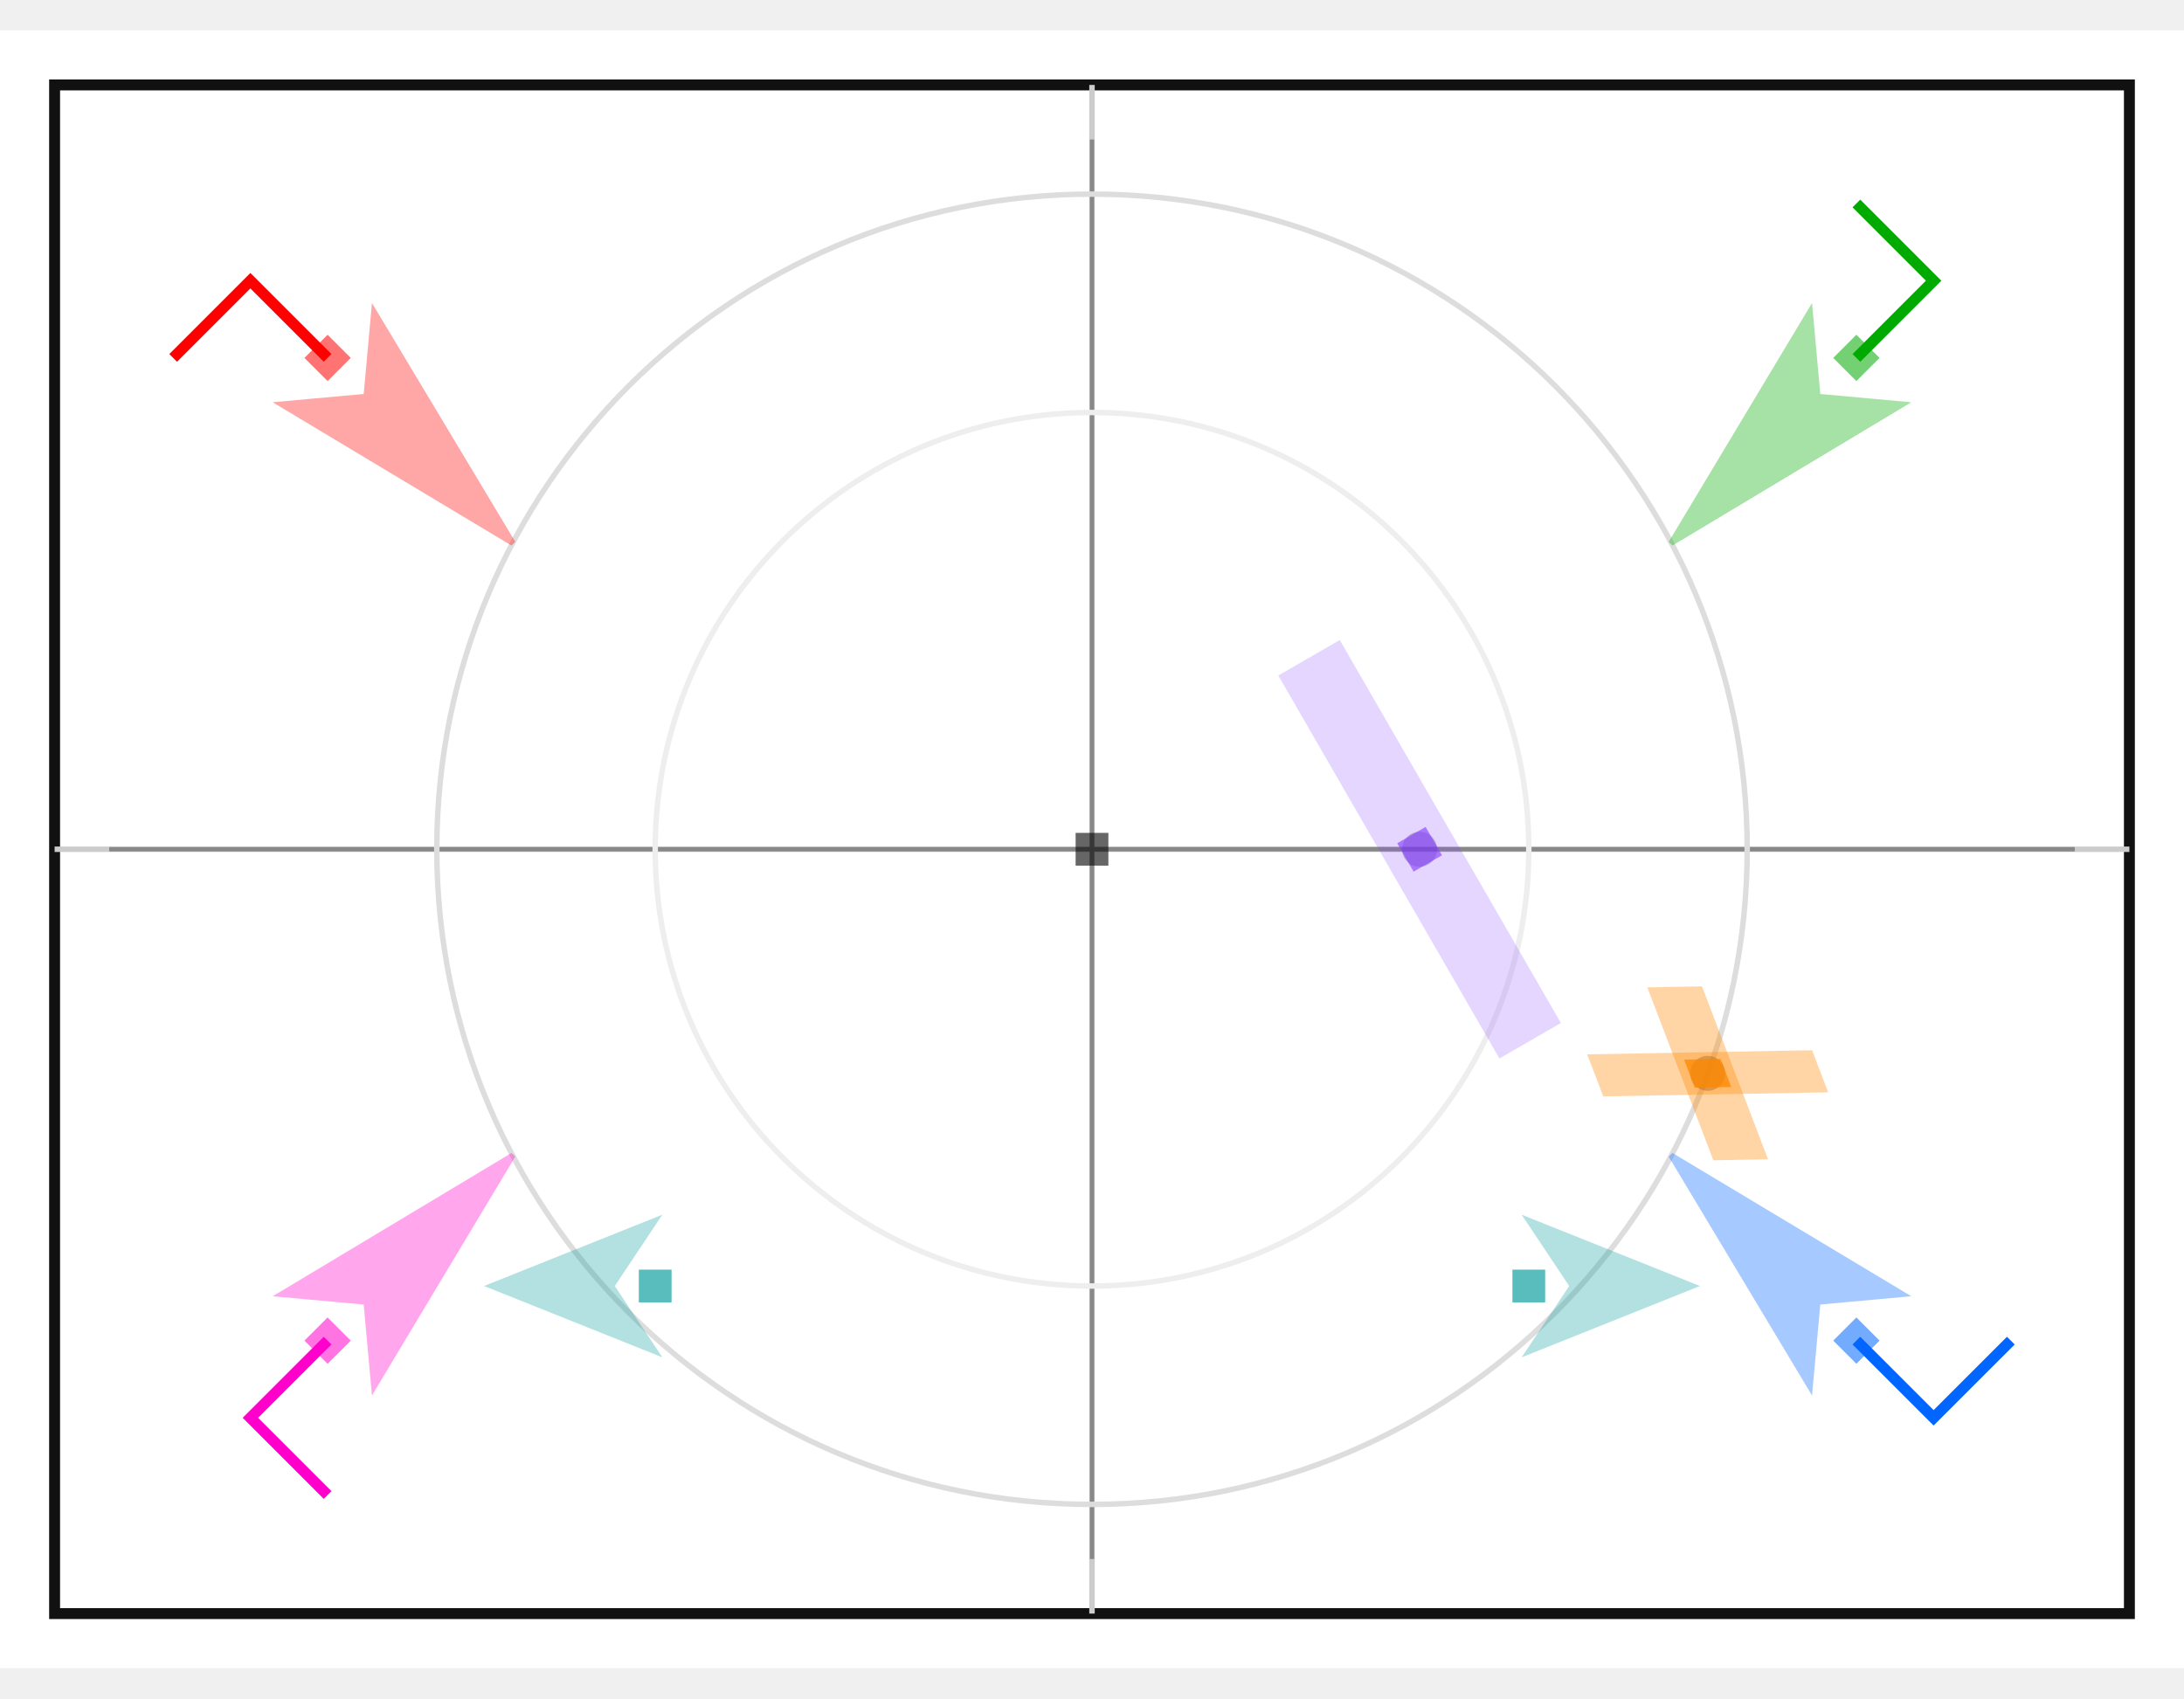
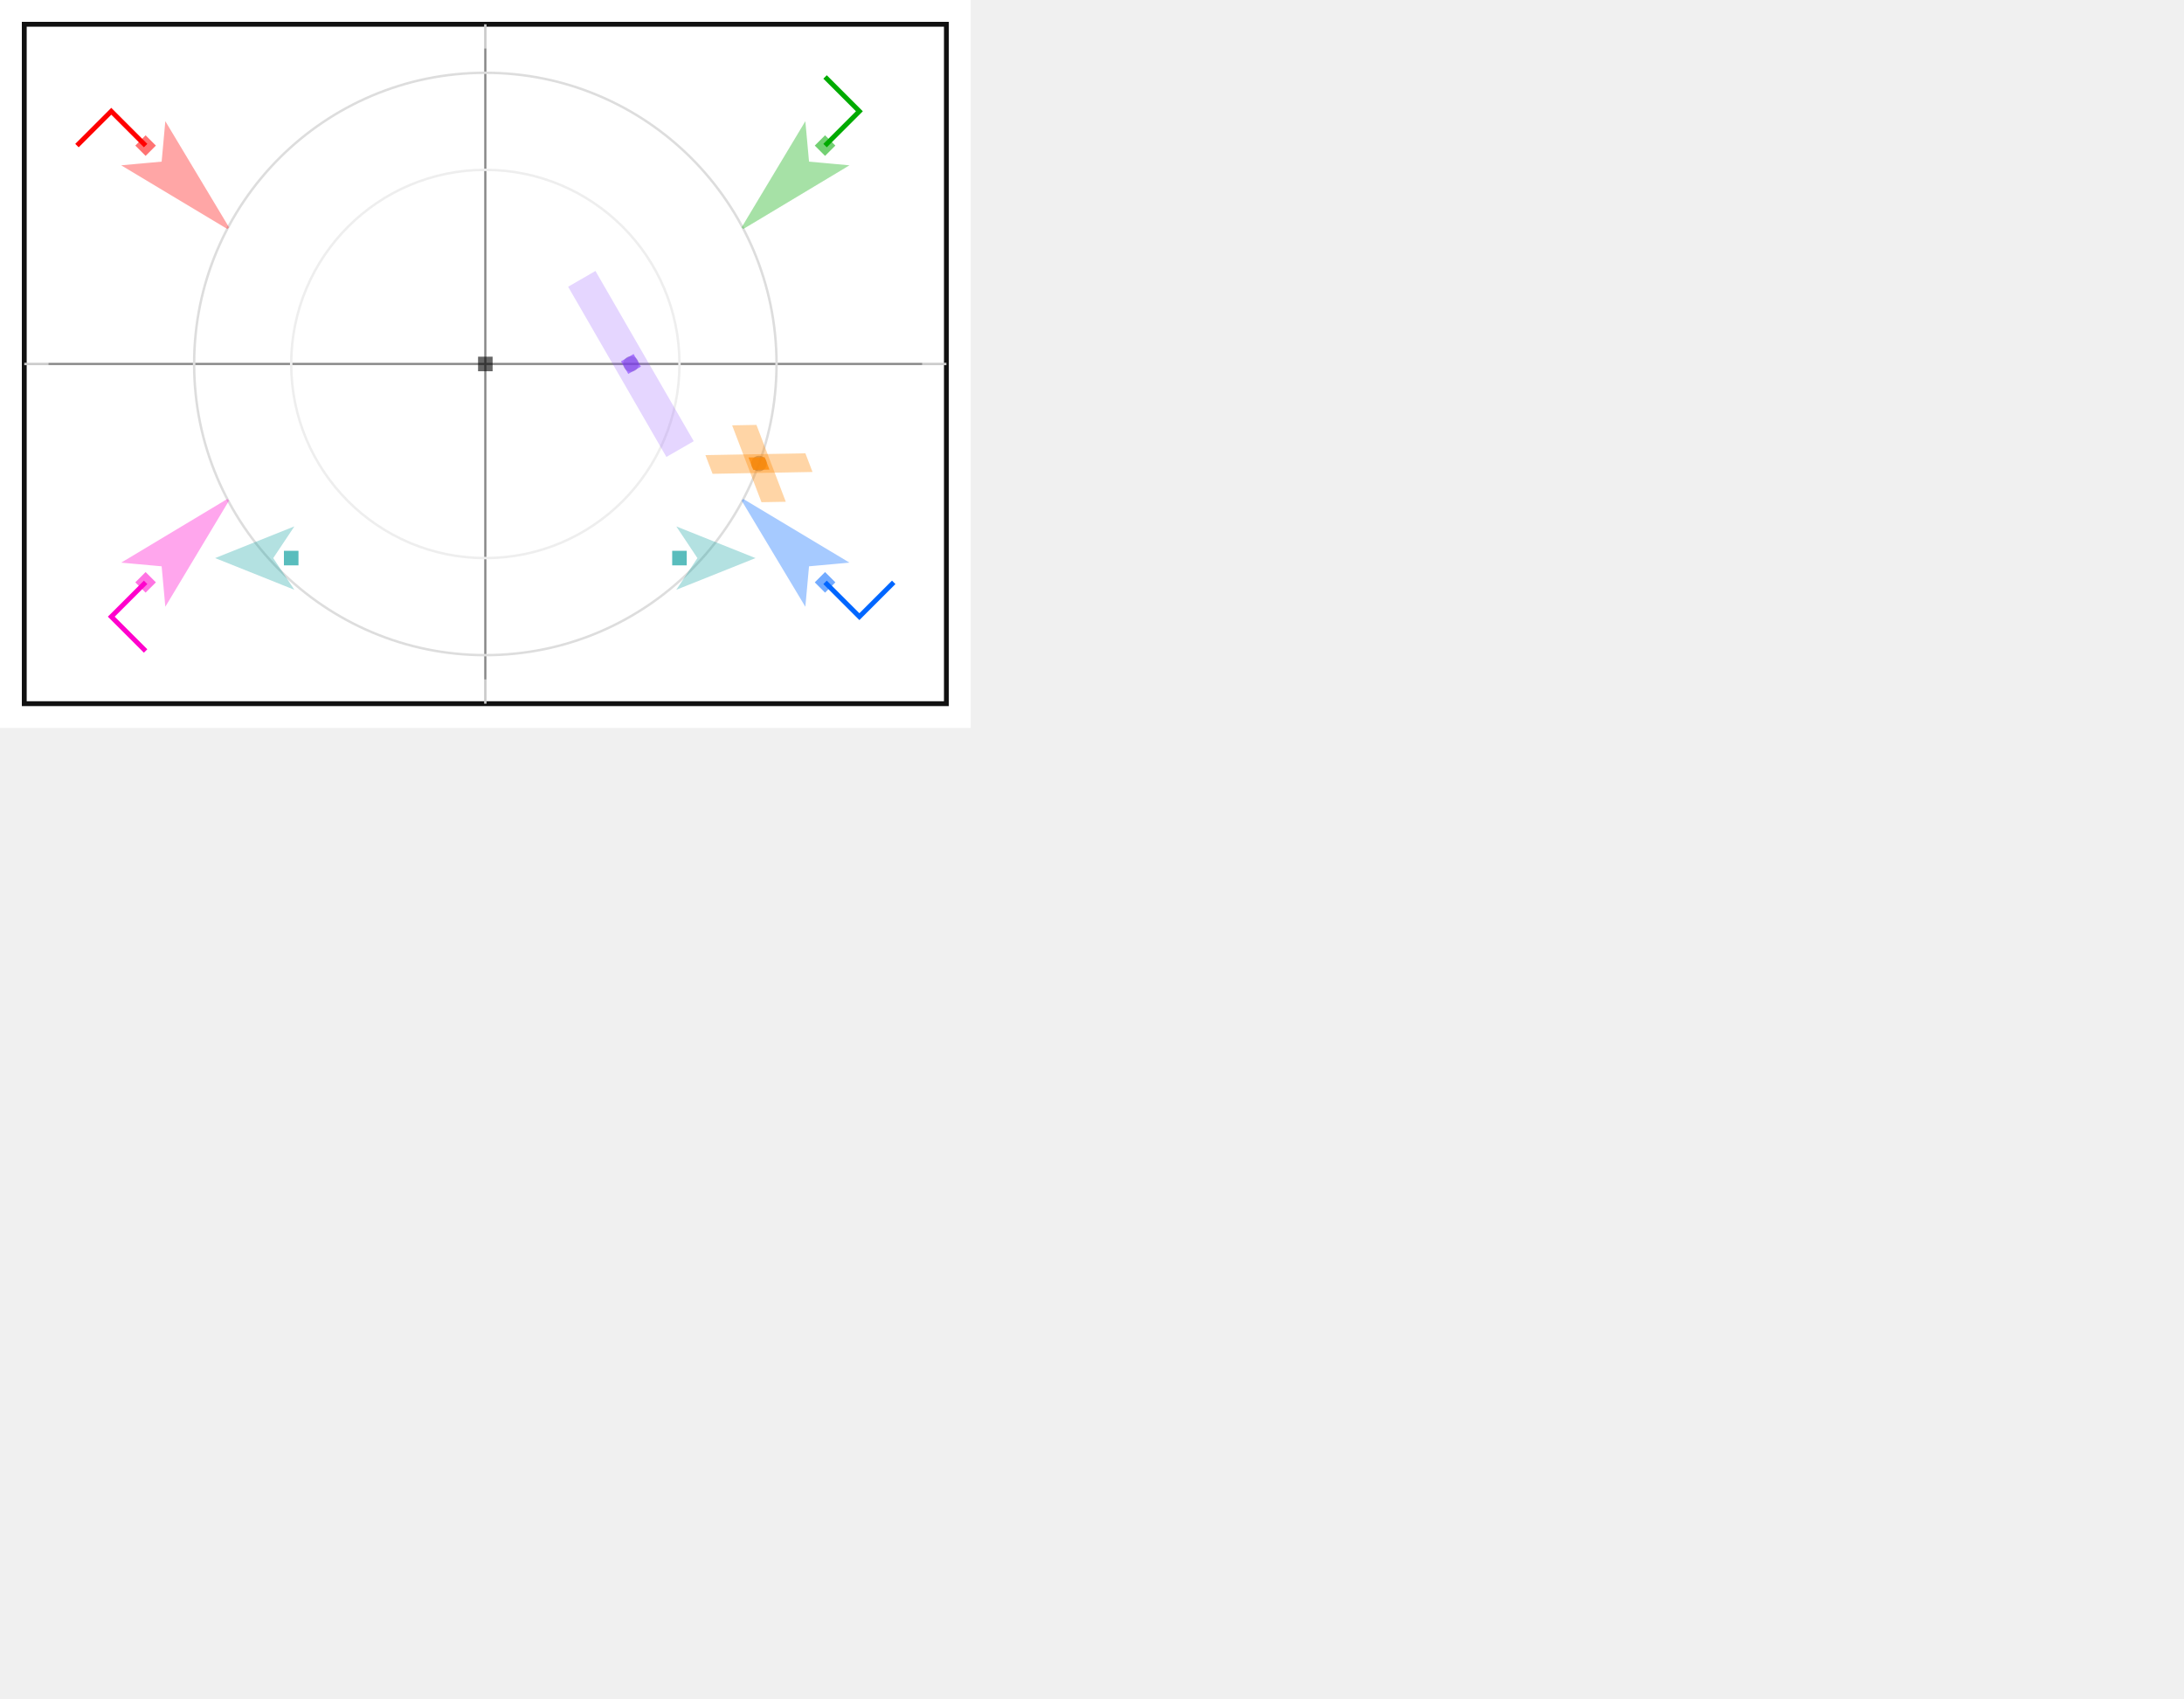
- <svg xmlns="http://www.w3.org/2000/svg" width="900" height="700" viewBox="0 0 400 300">
+ <svg xmlns="http://www.w3.org/2000/svg" width="900" height="700" viewBox="0 0 900 700">
  <rect x="0" y="0" width="400" height="300" fill="#ffffff" />
  <rect x="10" y="10" width="380" height="280" fill="none" stroke="#111111" stroke-width="2" />
  <line x1="200" y1="10" x2="200" y2="290" stroke="#cccccc" stroke-width="1" />
  <line x1="10" y1="150" x2="390" y2="150" stroke="#cccccc" stroke-width="1" />
  <g transform="translate(200 150)">
    <line x1="-180" y1="0" x2="180" y2="0" stroke="#888888" stroke-width="0.8" />
    <line x1="0" y1="-130" x2="0" y2="130" stroke="#888888" stroke-width="0.8" />
    <circle cx="0" cy="0" r="120" fill="none" stroke="#dddddd" stroke-width="1" />
    <circle cx="0" cy="0" r="80" fill="none" stroke="#eeeeee" stroke-width="1" />
    <rect x="-3" y="-3" width="6" height="6" fill="#000000" opacity="0.6" />
    <g transform="translate(-140 -90) rotate(45)">
      <rect x="-3" y="-3" width="6" height="6" fill="#ff0000" opacity="0.55" />
      <polygon points="0,-12 48,0 0,12 10,0" fill="#ff0000" opacity="0.35" stroke="#ff0000" stroke-width="1" />
      <polyline points="0,0 -20,0 -20,20" fill="none" stroke="#ff0000" stroke-width="2" />
    </g>
    <g transform="translate(140 -90) rotate(135)">
      <rect x="-3" y="-3" width="6" height="6" fill="#00aa00" opacity="0.55" />
      <polygon points="0,-12 48,0 0,12 10,0" fill="#00aa00" opacity="0.35" stroke="#00aa00" stroke-width="1" />
      <polyline points="0,0 -20,0 -20,20" fill="none" stroke="#00aa00" stroke-width="2" />
    </g>
    <g transform="translate(140 90) rotate(-135)">
      <rect x="-3" y="-3" width="6" height="6" fill="#0066ff" opacity="0.55" />
      <polygon points="0,-12 48,0 0,12 10,0" fill="#0066ff" opacity="0.35" stroke="#0066ff" stroke-width="1" />
      <polyline points="0,0 -20,0 -20,20" fill="none" stroke="#0066ff" stroke-width="2" />
    </g>
    <g transform="translate(-140 90) rotate(-45)">
      <rect x="-3" y="-3" width="6" height="6" fill="#ff00cc" opacity="0.55" />
      <polygon points="0,-12 48,0 0,12 10,0" fill="#ff00cc" opacity="0.35" stroke="#ff00cc" stroke-width="1" />
      <polyline points="0,0 -20,0 -20,20" fill="none" stroke="#ff00cc" stroke-width="2" />
    </g>
    <g transform="rotate(20)">
      <g transform="translate(120 0)">
        <circle cx="0" cy="0" r="3.2" fill="#111111" opacity="0.35" />
      </g>
    </g>
    <g transform="rotate(20)">
      <g transform="translate(120 0)">
        <g transform="scale(1.2 0.8) rotate(-30)">
          <rect x="-3" y="-3" width="6" height="6" fill="#ff8800" opacity="0.75" />
          <rect x="-18" y="-4" width="36" height="8" fill="#ff8800" opacity="0.35" stroke="#ff8800" stroke-width="1" />
          <rect x="-4" y="-18" width="8" height="36" fill="#ff8800" opacity="0.35" stroke="#ff8800" stroke-width="1" />
        </g>
      </g>
    </g>
    <circle cx="60" cy="0" r="3.2" fill="#000000" opacity="0.25" />
    <g transform="rotate(60 60 0)">
      <rect x="20" y="-6" width="80" height="12" fill="#8844ff" opacity="0.22" stroke="#8844ff" stroke-width="1" />
      <rect x="57" y="-3" width="6" height="6" fill="#8844ff" opacity="0.65" />
    </g>
    <g transform="translate(0 80) translate(80 0)">
      <polygon points="0,-12 30,0 0,12 8,0" fill="#009999" opacity="0.30" stroke="#009999" stroke-width="1" />
      <rect x="-3" y="-3" width="6" height="6" fill="#009999" opacity="0.65" />
    </g>
    <g transform="translate(0 80) scale(-1 1) translate(80 0)">
      <polygon points="0,-12 30,0 0,12 8,0" fill="#009999" opacity="0.30" stroke="#009999" stroke-width="1" />
      <rect x="-3" y="-3" width="6" height="6" fill="#009999" opacity="0.65" />
    </g>
  </g>
</svg>
